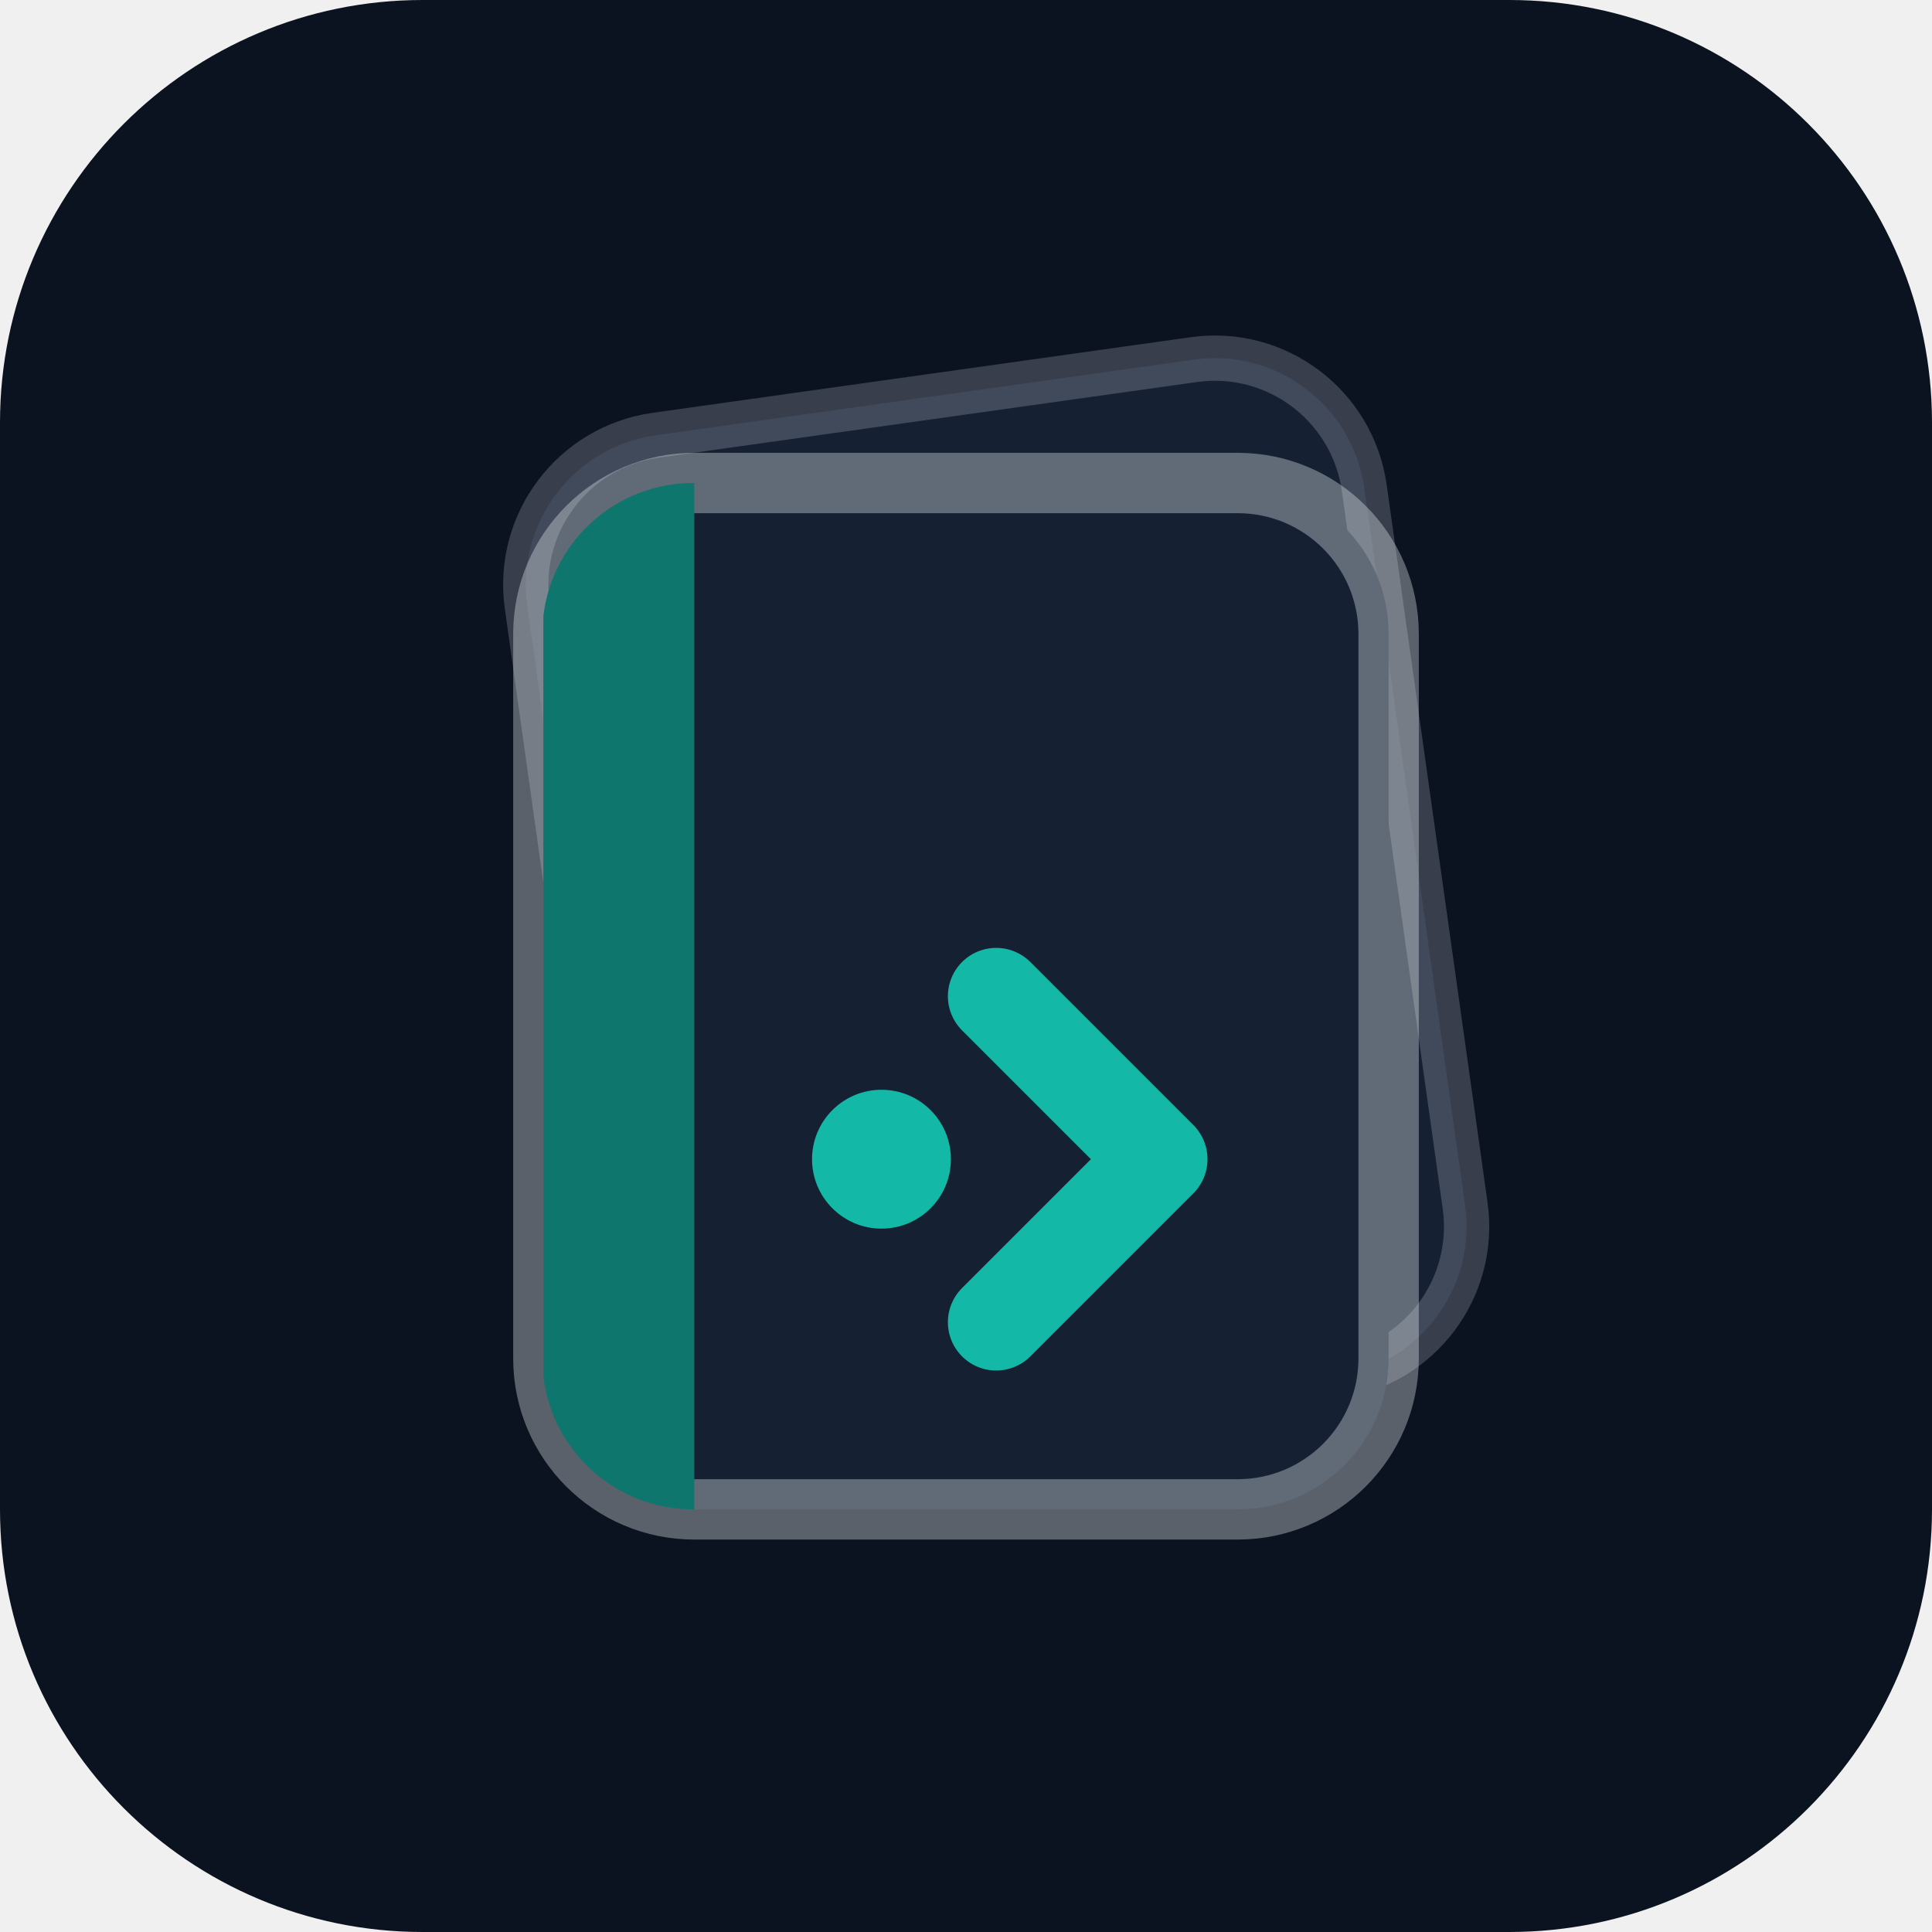
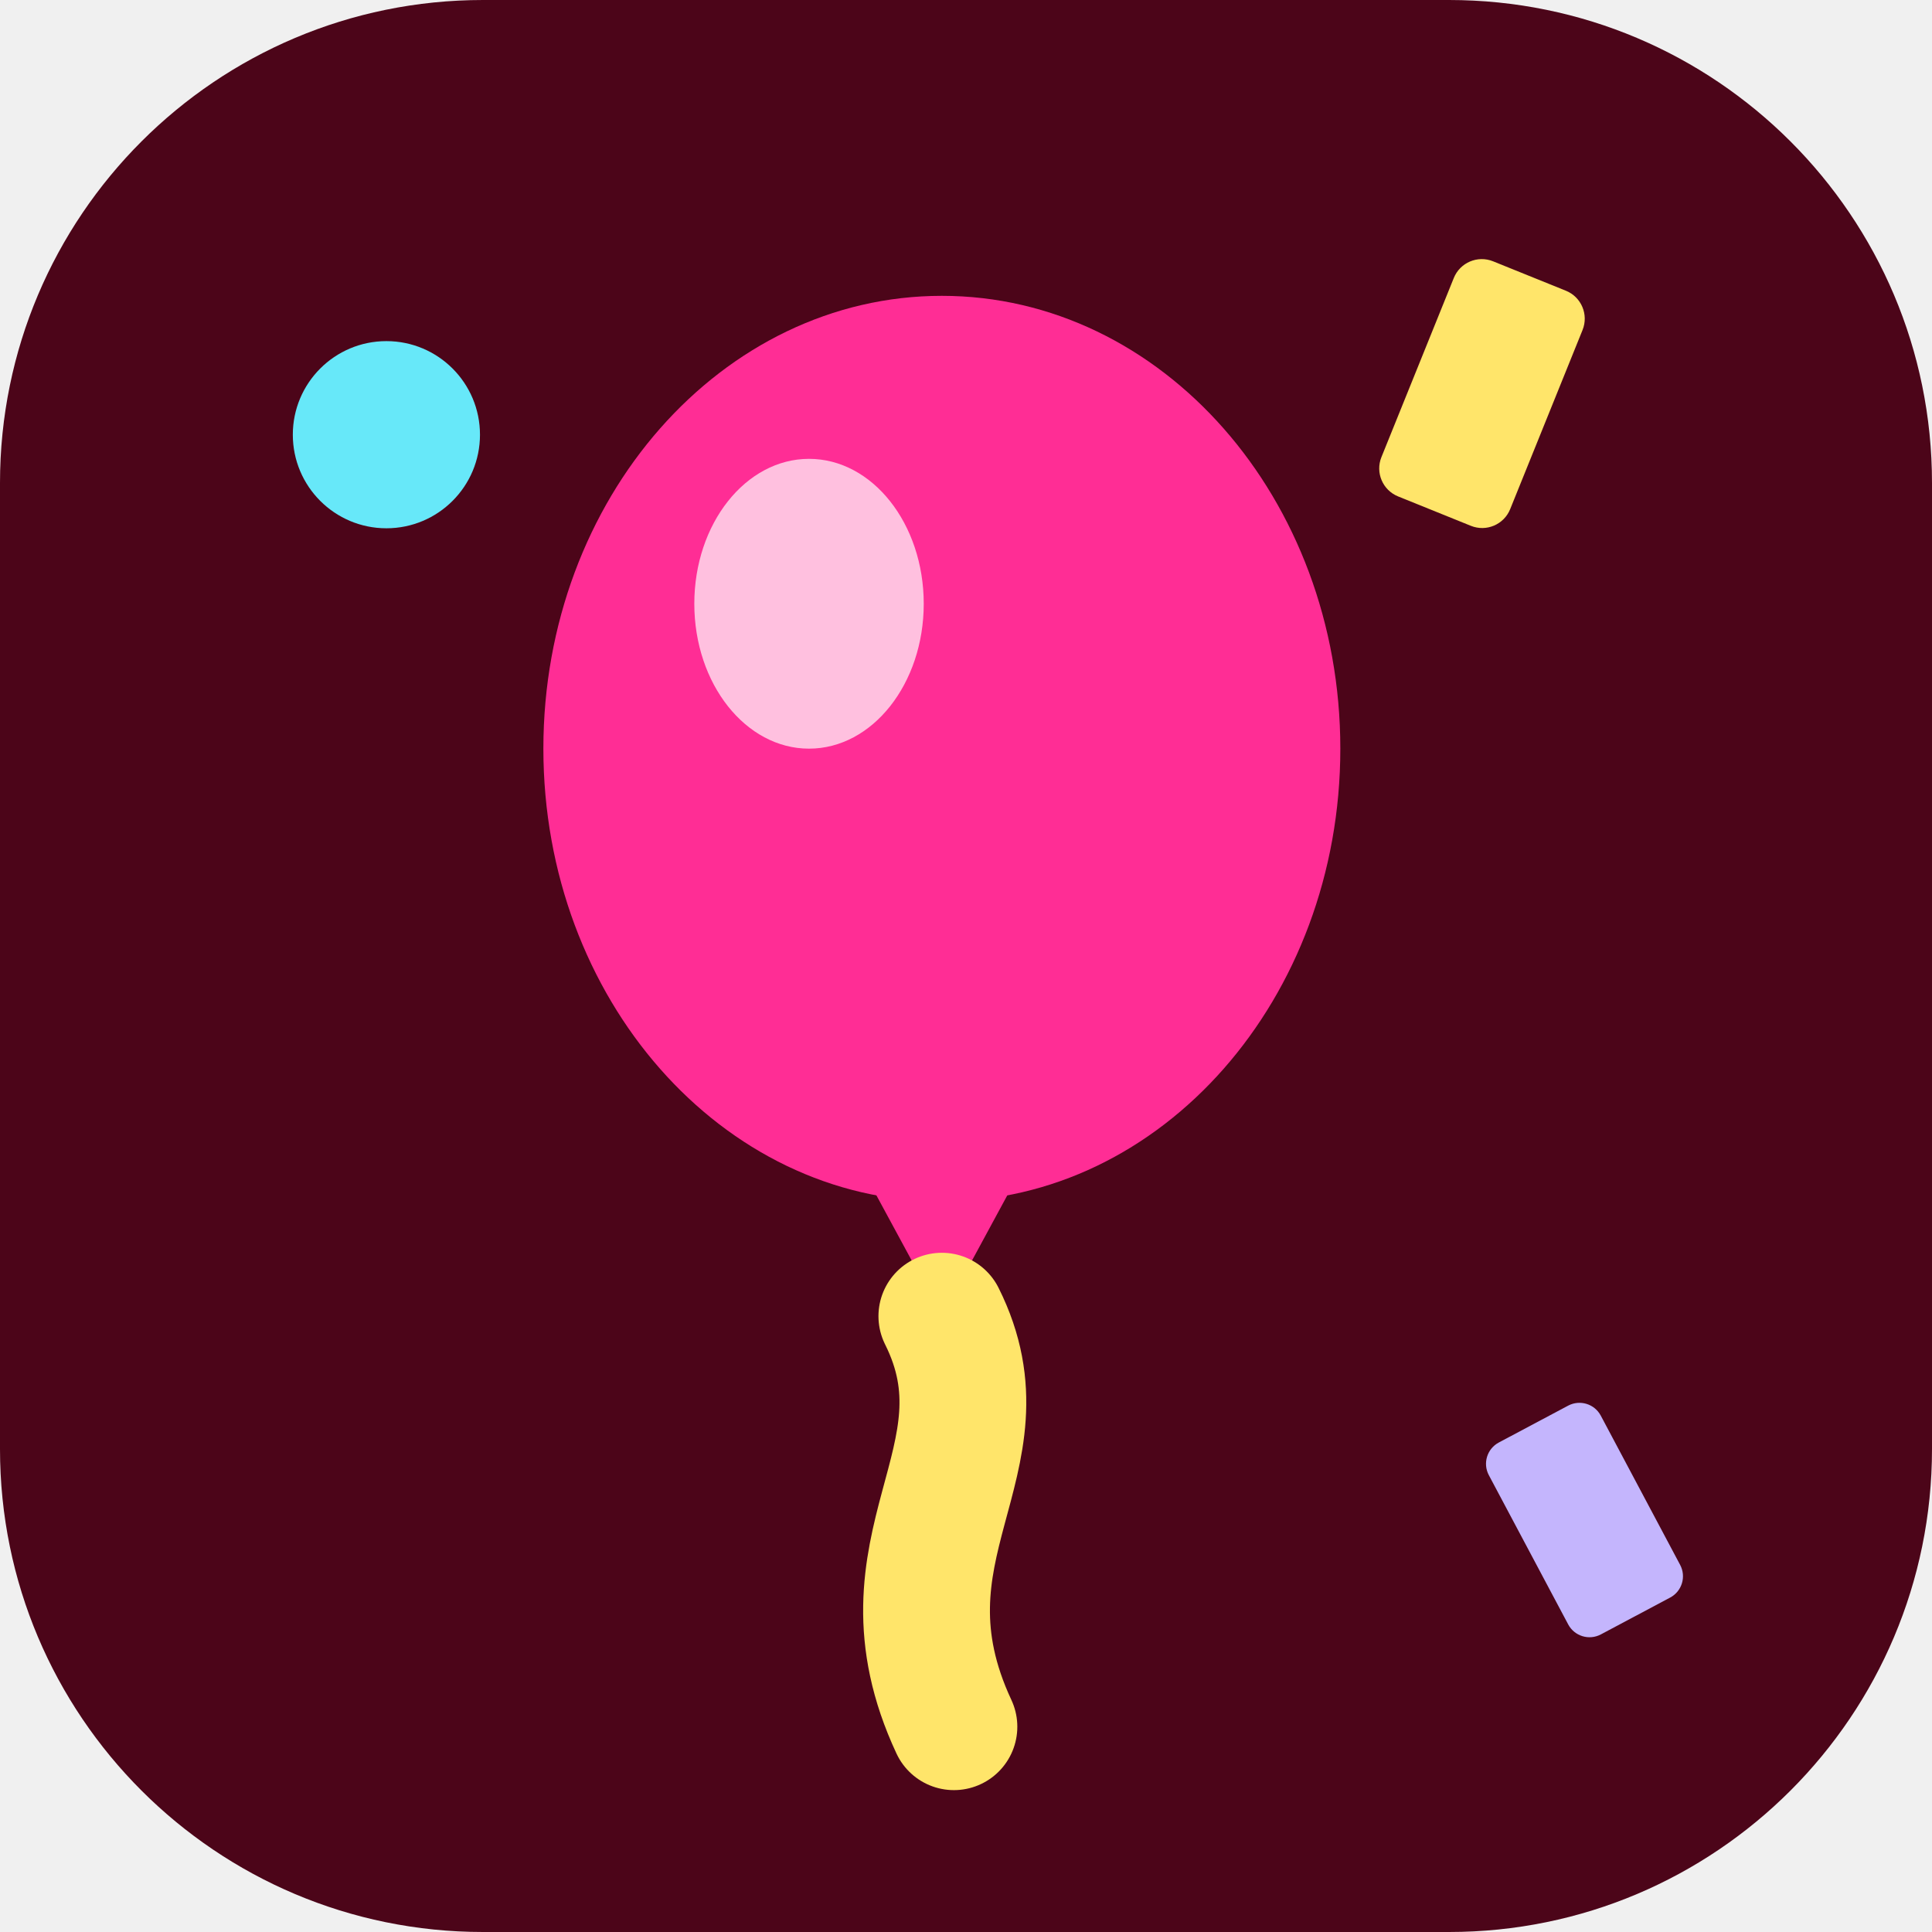
<svg xmlns="http://www.w3.org/2000/svg" viewBox="0 0 32 32" width="32" height="32">
-   <rect width="32" height="32" rx="7" fill="#0b1220" />
-   <rect x="9.5" y="6.5" width="14" height="17" rx="2.5" fill="#152033" stroke="#eef2f6" stroke-opacity="0.2" stroke-width="0.75" transform="rotate(-8 16.5 15)" />
-   <rect x="9" y="8" width="14" height="17" rx="2.5" fill="#152033" stroke="#eef2f6" stroke-opacity="0.35" stroke-width="1" />
-   <path d="M9 10.2 A2.5 2.5 0 0 1 11.5 8 H11.5 V25 H11.5 A2.5 2.5 0 0 1 9 22.8 Z" fill="#0f766e" />
-   <path d="M16.5 16.5 L19.2 19.2 L16.5 21.9" fill="none" stroke="#14b8a6" stroke-width="1.6" stroke-linecap="round" stroke-linejoin="round" />
-   <circle cx="14.6" cy="19.2" r="1.15" fill="#14b8a6" />
+   <rect width="32" height="32" rx="8" fill="#4c0519" />
+   <rect x="23.4" y="4.4" width="2.3" height="4.2" rx="0.5" fill="#ffe56a" transform="rotate(22 24.5 6.5)" />
+   <circle cx="6.4" cy="7.2" r="1.55" fill="#67e8f9" />
+   <rect x="25.2" y="23.4" width="2.1" height="3.6" rx="0.4" fill="#c4b5fd" transform="rotate(-28 26.2 25.2)" />
+   <ellipse cx="15.6" cy="12.4" rx="6.6" ry="7.5" fill="#ff2d95" />
+   <ellipse cx="13.4" cy="10" rx="1.9" ry="2.4" fill="#ffffff" fill-opacity="0.7" />
+   <path d="M14.3 19.4 L15.6 21.8 L16.9 19.4 Z" fill="#ff2d95" />
+   <path d="M15.6 21.8 C16.8 24.2 14.4 25.6 15.8 28.6" fill="none" stroke="#ffe56a" stroke-width="2.1" stroke-linecap="round" />
</svg>
